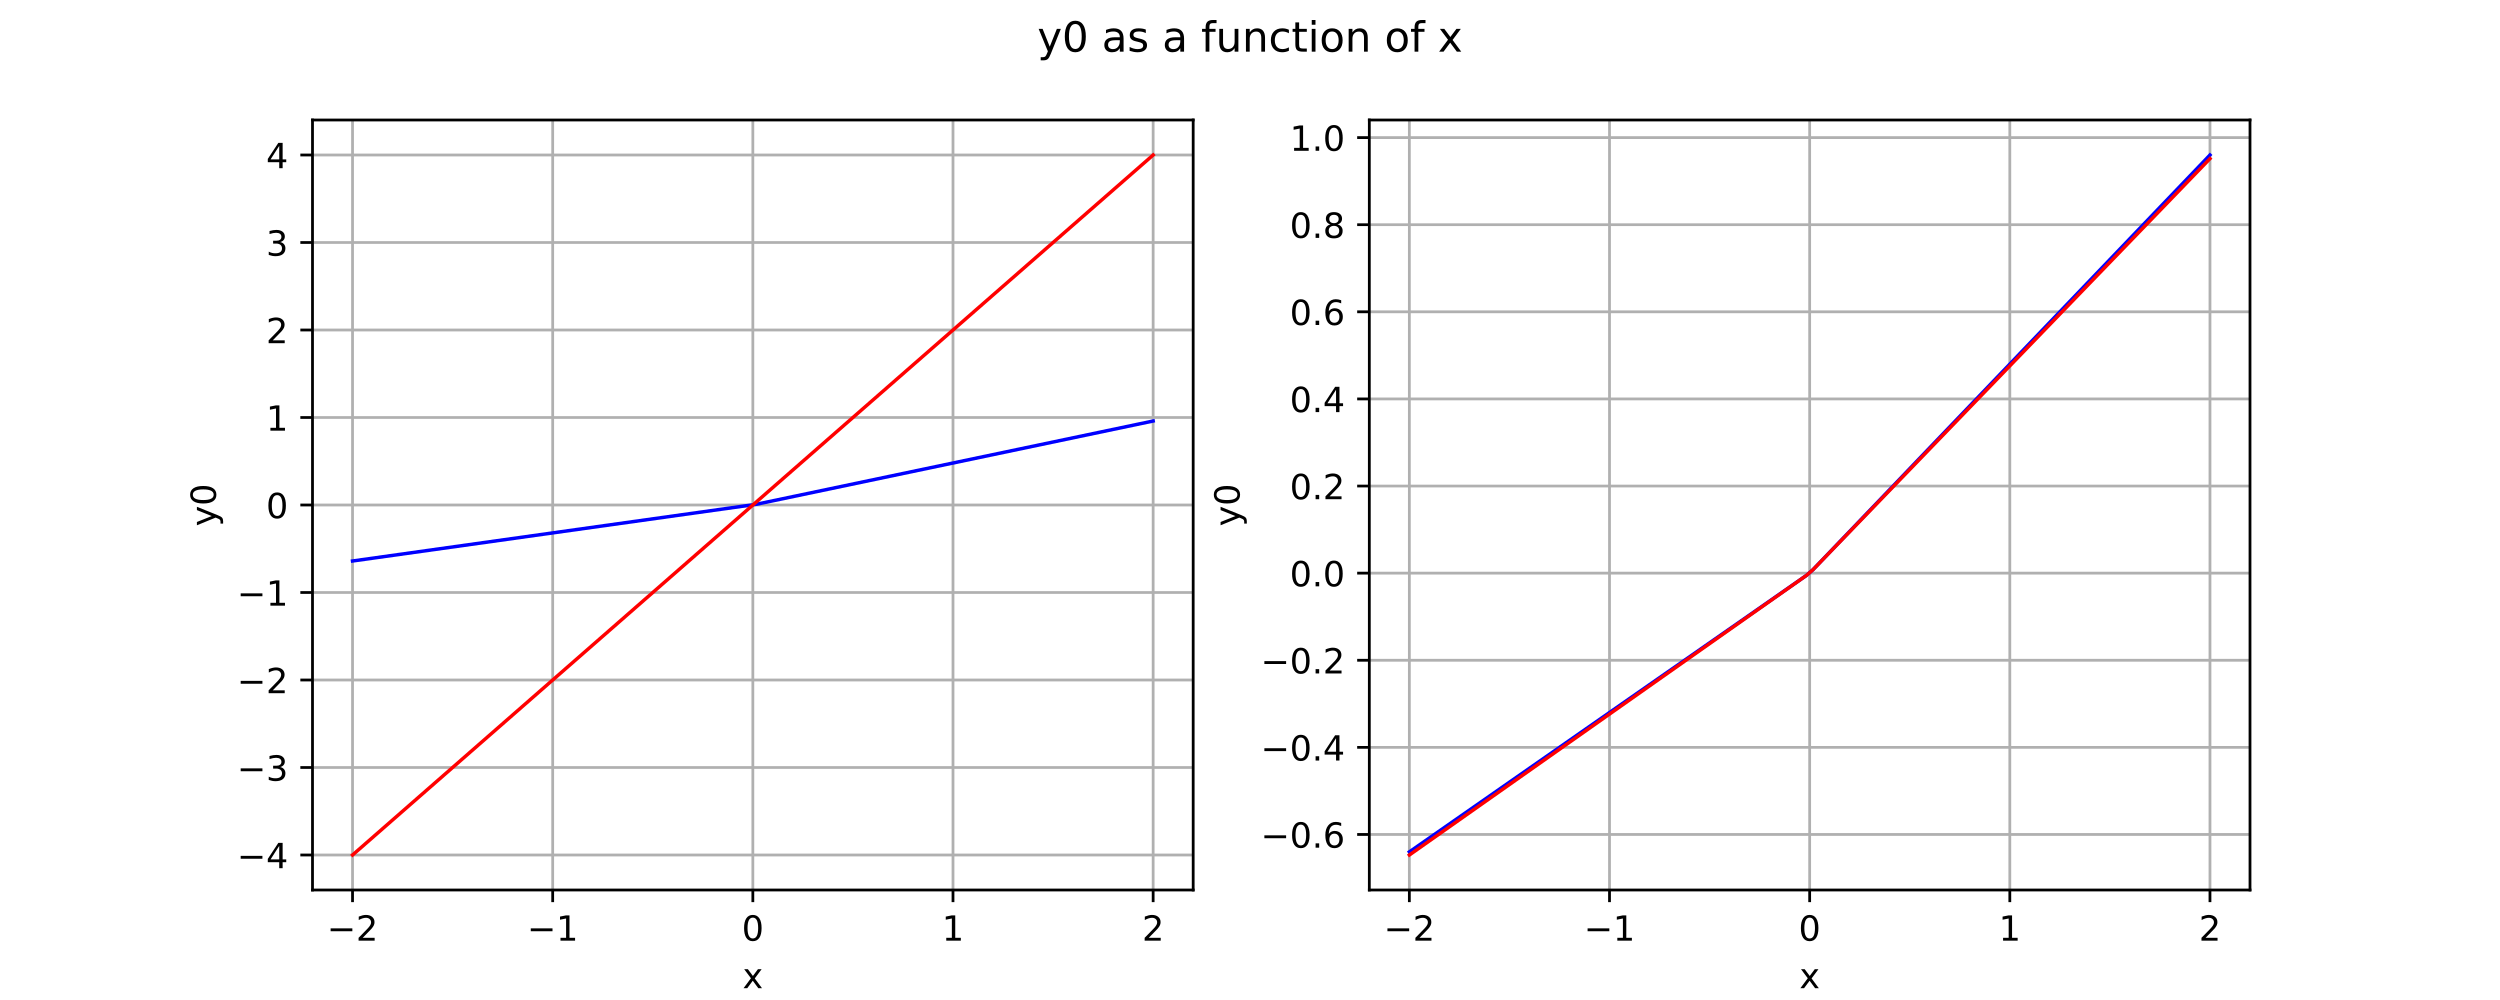
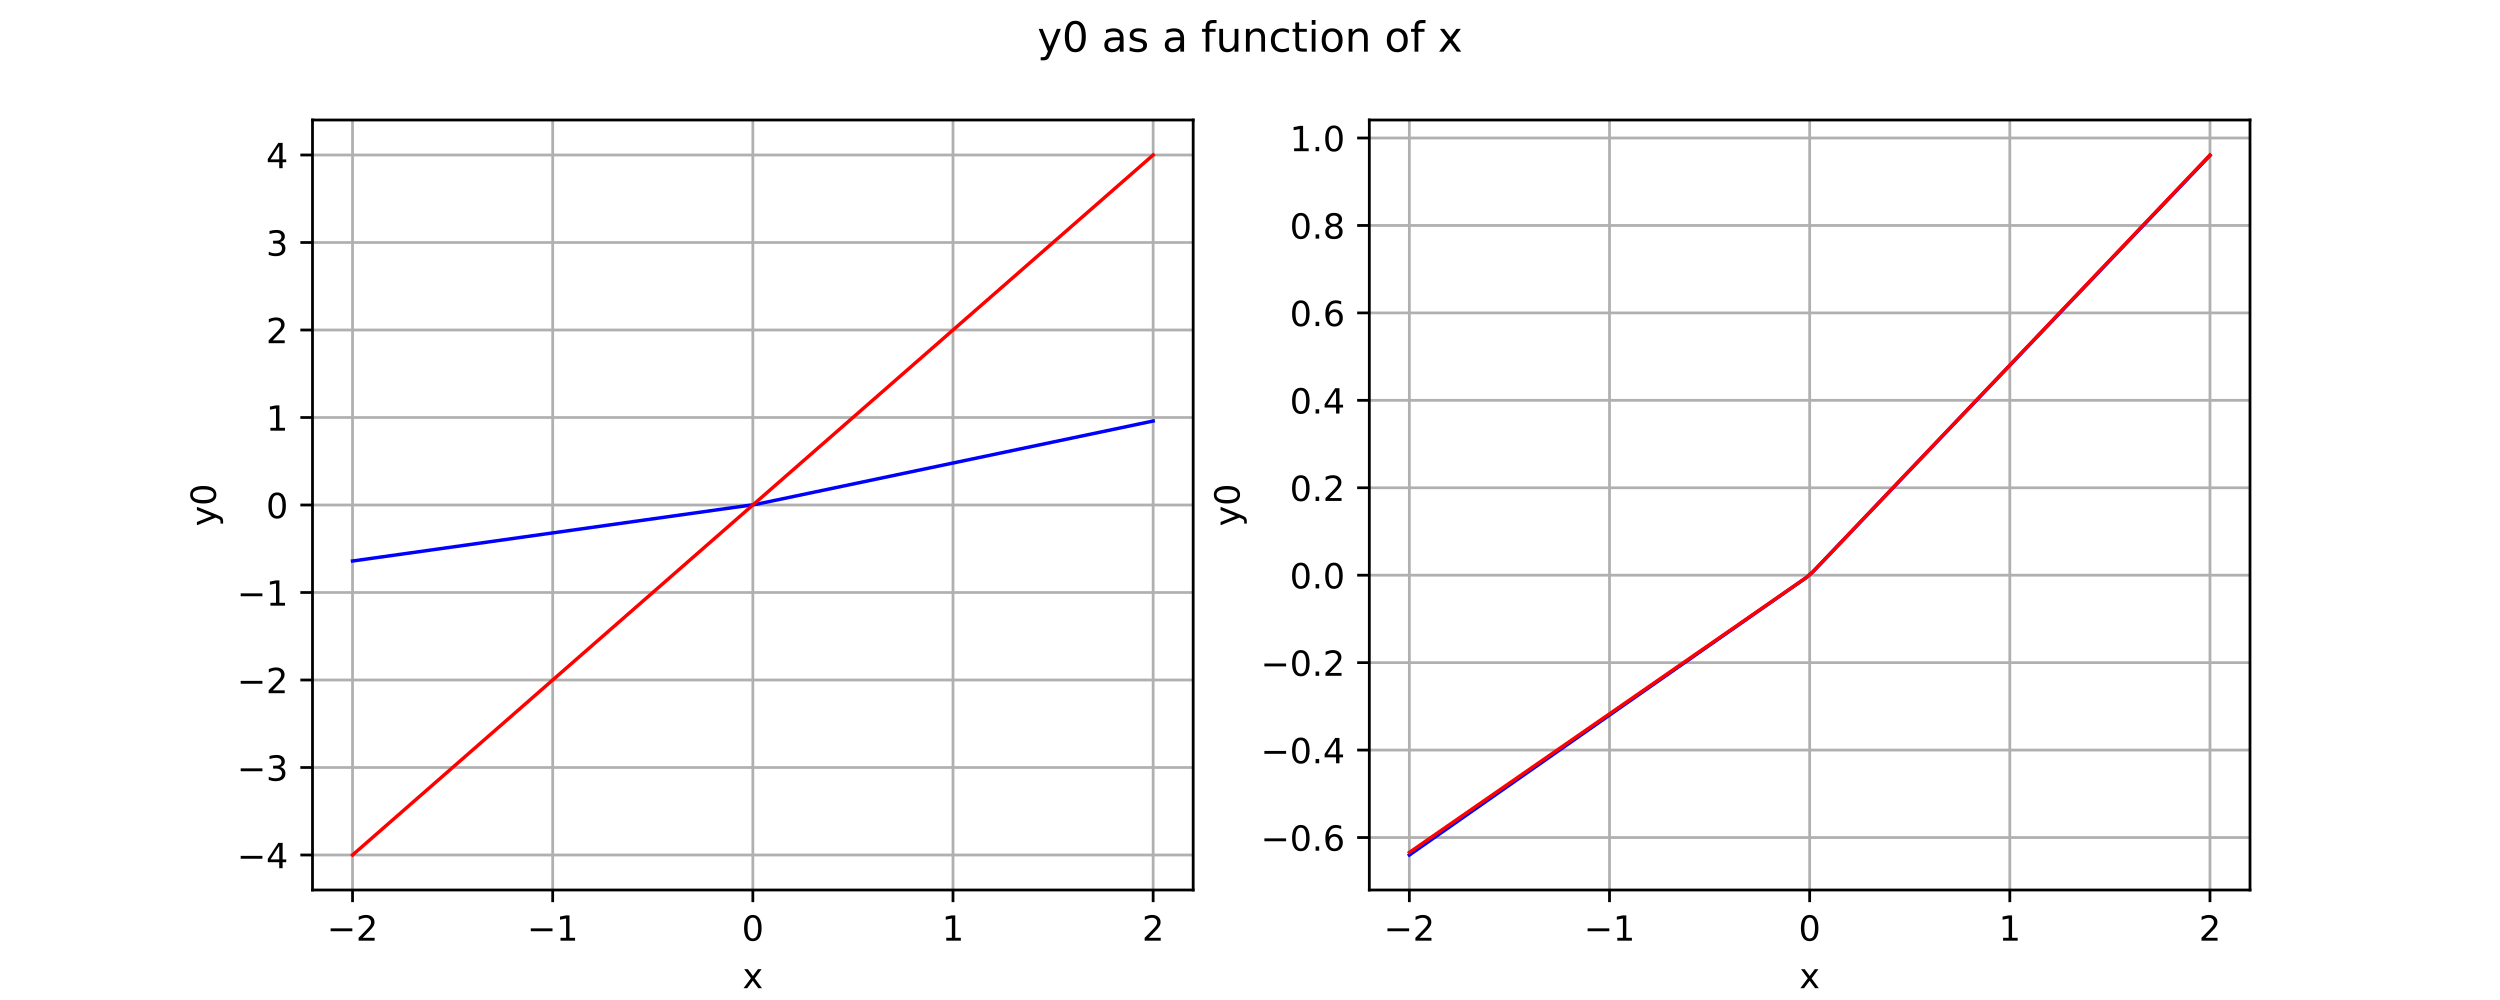
<svg xmlns="http://www.w3.org/2000/svg" xmlns:xlink="http://www.w3.org/1999/xlink" width="720pt" height="288pt" viewBox="0 0 720 288" version="1.1">
  <defs>
    <style type="text/css">*{stroke-linejoin: round; stroke-linecap: butt}</style>
  </defs>
  <g id="figure_1">
    <g id="patch_1">
      <path d="M 0 288  L 720 288  L 720 0  L 0 0  z " style="fill: #ffffff" />
    </g>
    <g id="axes_1">
      <g id="patch_2">
        <path d="M 90 256.32  L 343.636 256.32  L 343.636 34.56  L 90 34.56  z " style="fill: #ffffff" />
      </g>
      <g id="matplotlib.axis_1">
        <g id="xtick_1">
          <g id="line2d_1">
            <path d="M 101.529 256.32  L 101.529 34.56  " clip-path="url(#p474aecb3b6)" style="fill: none; stroke: #b0b0b0; stroke-width: 0.8; stroke-linecap: square" />
          </g>
          <g id="line2d_2">
            <defs>
              <path id="m4a92d99fee" d="M 0 0  L 0 3.5  " style="stroke: #000000; stroke-width: 0.8" />
            </defs>
            <g>
              <use xlink:href="#m4a92d99fee" x="101.529" y="256.32" style="stroke: #000000; stroke-width: 0.8" />
            </g>
          </g>
          <g id="text_1">
            <g transform="translate(94.15783 270.9184) scale(0.1 -0.1)">
              <defs>
                <path id="DejaVuSans-2212" d="M 678 2272  L 4684 2272  L 4684 1741  L 678 1741  L 678 2272  z " transform="scale(0.015625)" />
                <path id="DejaVuSans-32" d="M 1228 531  L 3431 531  L 3431 0  L 469 0  L 469 531  Q 828 903 1448 1529  Q 2069 2156 2228 2338  Q 2531 2678 2651 2914  Q 2772 3150 2772 3378  Q 2772 3750 2511 3984  Q 2250 4219 1831 4219  Q 1534 4219 1204 4116  Q 875 4013 500 3803  L 500 4441  Q 881 4594 1212 4672  Q 1544 4750 1819 4750  Q 2544 4750 2975 4387  Q 3406 4025 3406 3419  Q 3406 3131 3298 2873  Q 3191 2616 2906 2266  Q 2828 2175 2409 1742  Q 1991 1309 1228 531  z " transform="scale(0.015625)" />
              </defs>
              <use xlink:href="#DejaVuSans-2212" />
              <use xlink:href="#DejaVuSans-32" transform="translate(83.78906 0)" />
            </g>
          </g>
        </g>
        <g id="xtick_2">
          <g id="line2d_3">
            <path d="M 159.174 256.32  L 159.174 34.56  " clip-path="url(#p474aecb3b6)" style="fill: none; stroke: #b0b0b0; stroke-width: 0.8; stroke-linecap: square" />
          </g>
          <g id="line2d_4">
            <g>
              <use xlink:href="#m4a92d99fee" x="159.174" y="256.32" style="stroke: #000000; stroke-width: 0.8" />
            </g>
          </g>
          <g id="text_2">
            <g transform="translate(151.8025 270.9184) scale(0.1 -0.1)">
              <defs>
                <path id="DejaVuSans-31" d="M 794 531  L 1825 531  L 1825 4091  L 703 3866  L 703 4441  L 1819 4666  L 2450 4666  L 2450 531  L 3481 531  L 3481 0  L 794 0  L 794 531  z " transform="scale(0.015625)" />
              </defs>
              <use xlink:href="#DejaVuSans-2212" />
              <use xlink:href="#DejaVuSans-31" transform="translate(83.78906 0)" />
            </g>
          </g>
        </g>
        <g id="xtick_3">
          <g id="line2d_5">
            <path d="M 216.818 256.32  L 216.818 34.56  " clip-path="url(#p474aecb3b6)" style="fill: none; stroke: #b0b0b0; stroke-width: 0.8; stroke-linecap: square" />
          </g>
          <g id="line2d_6">
            <g>
              <use xlink:href="#m4a92d99fee" x="216.818" y="256.32" style="stroke: #000000; stroke-width: 0.8" />
            </g>
          </g>
          <g id="text_3">
            <g transform="translate(213.6369 270.9184) scale(0.1 -0.1)">
              <defs>
                <path id="DejaVuSans-30" d="M 2034 4250  Q 1547 4250 1301 3770  Q 1056 3291 1056 2328  Q 1056 1369 1301 889  Q 1547 409 2034 409  Q 2525 409 2770 889  Q 3016 1369 3016 2328  Q 3016 3291 2770 3770  Q 2525 4250 2034 4250  z M 2034 4750  Q 2819 4750 3233 4129  Q 3647 3509 3647 2328  Q 3647 1150 3233 529  Q 2819 -91 2034 -91  Q 1250 -91 836 529  Q 422 1150 422 2328  Q 422 3509 836 4129  Q 1250 4750 2034 4750  z " transform="scale(0.015625)" />
              </defs>
              <use xlink:href="#DejaVuSans-30" />
            </g>
          </g>
        </g>
        <g id="xtick_4">
          <g id="line2d_7">
            <path d="M 274.463 256.32  L 274.463 34.56  " clip-path="url(#p474aecb3b6)" style="fill: none; stroke: #b0b0b0; stroke-width: 0.8; stroke-linecap: square" />
          </g>
          <g id="line2d_8">
            <g>
              <use xlink:href="#m4a92d99fee" x="274.463" y="256.32" style="stroke: #000000; stroke-width: 0.8" />
            </g>
          </g>
          <g id="text_4">
            <g transform="translate(271.2816 270.9184) scale(0.1 -0.1)">
              <use xlink:href="#DejaVuSans-31" />
            </g>
          </g>
        </g>
        <g id="xtick_5">
          <g id="line2d_9">
            <path d="M 332.107 256.32  L 332.107 34.56  " clip-path="url(#p474aecb3b6)" style="fill: none; stroke: #b0b0b0; stroke-width: 0.8; stroke-linecap: square" />
          </g>
          <g id="line2d_10">
            <g>
              <use xlink:href="#m4a92d99fee" x="332.107" y="256.32" style="stroke: #000000; stroke-width: 0.8" />
            </g>
          </g>
          <g id="text_5">
            <g transform="translate(328.9262 270.9184) scale(0.1 -0.1)">
              <use xlink:href="#DejaVuSans-32" />
            </g>
          </g>
        </g>
        <g id="text_6">
          <g transform="translate(213.8588 284.5966) scale(0.1 -0.1)">
            <defs>
              <path id="DejaVuSans-78" d="M 3513 3500  L 2247 1797  L 3578 0  L 2900 0  L 1881 1375  L 863 0  L 184 0  L 1544 1831  L 300 3500  L 978 3500  L 1906 2253  L 2834 3500  L 3513 3500  z " transform="scale(0.015625)" />
            </defs>
            <use xlink:href="#DejaVuSans-78" />
          </g>
        </g>
      </g>
      <g id="matplotlib.axis_2">
        <g id="ytick_1">
          <g id="line2d_11">
            <path d="M 90 246.24  L 343.636 246.24  " clip-path="url(#p474aecb3b6)" style="fill: none; stroke: #b0b0b0; stroke-width: 0.8; stroke-linecap: square" />
          </g>
          <g id="line2d_12">
            <defs>
              <path id="mb3cb5c074b" d="M 0 0  L -3.5 0  " style="stroke: #000000; stroke-width: 0.8" />
            </defs>
            <g>
              <use xlink:href="#mb3cb5c074b" x="90" y="246.24" style="stroke: #000000; stroke-width: 0.8" />
            </g>
          </g>
          <g id="text_7">
            <g transform="translate(68.25781 250.0392) scale(0.1 -0.1)">
              <defs>
                <path id="DejaVuSans-34" d="M 2419 4116  L 825 1625  L 2419 1625  L 2419 4116  z M 2253 4666  L 3047 4666  L 3047 1625  L 3713 1625  L 3713 1100  L 3047 1100  L 3047 0  L 2419 0  L 2419 1100  L 313 1100  L 313 1709  L 2253 4666  z " transform="scale(0.015625)" />
              </defs>
              <use xlink:href="#DejaVuSans-2212" />
              <use xlink:href="#DejaVuSans-34" transform="translate(83.78906 0)" />
            </g>
          </g>
        </g>
        <g id="ytick_2">
          <g id="line2d_13">
            <path d="M 90 221.04  L 343.636 221.04  " clip-path="url(#p474aecb3b6)" style="fill: none; stroke: #b0b0b0; stroke-width: 0.8; stroke-linecap: square" />
          </g>
          <g id="line2d_14">
            <g>
              <use xlink:href="#mb3cb5c074b" x="90" y="221.04" style="stroke: #000000; stroke-width: 0.8" />
            </g>
          </g>
          <g id="text_8">
            <g transform="translate(68.25781 224.8392) scale(0.1 -0.1)">
              <defs>
                <path id="DejaVuSans-33" d="M 2597 2516  Q 3050 2419 3304 2112  Q 3559 1806 3559 1356  Q 3559 666 3084 287  Q 2609 -91 1734 -91  Q 1441 -91 1130 -33  Q 819 25 488 141  L 488 750  Q 750 597 1062 519  Q 1375 441 1716 441  Q 2309 441 2620 675  Q 2931 909 2931 1356  Q 2931 1769 2642 2001  Q 2353 2234 1838 2234  L 1294 2234  L 1294 2753  L 1863 2753  Q 2328 2753 2575 2939  Q 2822 3125 2822 3475  Q 2822 3834 2567 4026  Q 2313 4219 1838 4219  Q 1578 4219 1281 4162  Q 984 4106 628 3988  L 628 4550  Q 988 4650 1302 4700  Q 1616 4750 1894 4750  Q 2613 4750 3031 4423  Q 3450 4097 3450 3541  Q 3450 3153 3228 2886  Q 3006 2619 2597 2516  z " transform="scale(0.015625)" />
              </defs>
              <use xlink:href="#DejaVuSans-2212" />
              <use xlink:href="#DejaVuSans-33" transform="translate(83.78906 0)" />
            </g>
          </g>
        </g>
        <g id="ytick_3">
          <g id="line2d_15">
            <path d="M 90 195.84  L 343.636 195.84  " clip-path="url(#p474aecb3b6)" style="fill: none; stroke: #b0b0b0; stroke-width: 0.8; stroke-linecap: square" />
          </g>
          <g id="line2d_16">
            <g>
              <use xlink:href="#mb3cb5c074b" x="90" y="195.84" style="stroke: #000000; stroke-width: 0.8" />
            </g>
          </g>
          <g id="text_9">
            <g transform="translate(68.25781 199.6392) scale(0.1 -0.1)">
              <use xlink:href="#DejaVuSans-2212" />
              <use xlink:href="#DejaVuSans-32" transform="translate(83.78906 0)" />
            </g>
          </g>
        </g>
        <g id="ytick_4">
          <g id="line2d_17">
            <path d="M 90 170.64  L 343.636 170.64  " clip-path="url(#p474aecb3b6)" style="fill: none; stroke: #b0b0b0; stroke-width: 0.8; stroke-linecap: square" />
          </g>
          <g id="line2d_18">
            <g>
              <use xlink:href="#mb3cb5c074b" x="90" y="170.64" style="stroke: #000000; stroke-width: 0.8" />
            </g>
          </g>
          <g id="text_10">
            <g transform="translate(68.25781 174.4392) scale(0.1 -0.1)">
              <use xlink:href="#DejaVuSans-2212" />
              <use xlink:href="#DejaVuSans-31" transform="translate(83.78906 0)" />
            </g>
          </g>
        </g>
        <g id="ytick_5">
          <g id="line2d_19">
            <path d="M 90 145.44  L 343.636 145.44  " clip-path="url(#p474aecb3b6)" style="fill: none; stroke: #b0b0b0; stroke-width: 0.8; stroke-linecap: square" />
          </g>
          <g id="line2d_20">
            <g>
              <use xlink:href="#mb3cb5c074b" x="90" y="145.44" style="stroke: #000000; stroke-width: 0.8" />
            </g>
          </g>
          <g id="text_11">
            <g transform="translate(76.6375 149.2392) scale(0.1 -0.1)">
              <use xlink:href="#DejaVuSans-30" />
            </g>
          </g>
        </g>
        <g id="ytick_6">
          <g id="line2d_21">
            <path d="M 90 120.24  L 343.636 120.24  " clip-path="url(#p474aecb3b6)" style="fill: none; stroke: #b0b0b0; stroke-width: 0.8; stroke-linecap: square" />
          </g>
          <g id="line2d_22">
            <g>
              <use xlink:href="#mb3cb5c074b" x="90" y="120.24" style="stroke: #000000; stroke-width: 0.8" />
            </g>
          </g>
          <g id="text_12">
            <g transform="translate(76.6375 124.0392) scale(0.1 -0.1)">
              <use xlink:href="#DejaVuSans-31" />
            </g>
          </g>
        </g>
        <g id="ytick_7">
          <g id="line2d_23">
            <path d="M 90 95.04  L 343.636 95.04  " clip-path="url(#p474aecb3b6)" style="fill: none; stroke: #b0b0b0; stroke-width: 0.8; stroke-linecap: square" />
          </g>
          <g id="line2d_24">
            <g>
              <use xlink:href="#mb3cb5c074b" x="90" y="95.04" style="stroke: #000000; stroke-width: 0.8" />
            </g>
          </g>
          <g id="text_13">
            <g transform="translate(76.6375 98.83922) scale(0.1 -0.1)">
              <use xlink:href="#DejaVuSans-32" />
            </g>
          </g>
        </g>
        <g id="ytick_8">
          <g id="line2d_25">
            <path d="M 90 69.84  L 343.636 69.84  " clip-path="url(#p474aecb3b6)" style="fill: none; stroke: #b0b0b0; stroke-width: 0.8; stroke-linecap: square" />
          </g>
          <g id="line2d_26">
            <g>
              <use xlink:href="#mb3cb5c074b" x="90" y="69.84" style="stroke: #000000; stroke-width: 0.8" />
            </g>
          </g>
          <g id="text_14">
            <g transform="translate(76.6375 73.63922) scale(0.1 -0.1)">
              <use xlink:href="#DejaVuSans-33" />
            </g>
          </g>
        </g>
        <g id="ytick_9">
          <g id="line2d_27">
            <path d="M 90 44.64  L 343.636 44.64  " clip-path="url(#p474aecb3b6)" style="fill: none; stroke: #b0b0b0; stroke-width: 0.8; stroke-linecap: square" />
          </g>
          <g id="line2d_28">
            <g>
              <use xlink:href="#mb3cb5c074b" x="90" y="44.64" style="stroke: #000000; stroke-width: 0.8" />
            </g>
          </g>
          <g id="text_15">
            <g transform="translate(76.6375 48.43922) scale(0.1 -0.1)">
              <use xlink:href="#DejaVuSans-34" />
            </g>
          </g>
        </g>
        <g id="text_16">
          <g transform="translate(62.17813 151.5806) rotate(-90) scale(0.1 -0.1)">
            <defs>
              <path id="DejaVuSans-79" d="M 2059 -325  Q 1816 -950 1584 -1140  Q 1353 -1331 966 -1331  L 506 -1331  L 506 -850  L 844 -850  Q 1081 -850 1212 -737  Q 1344 -625 1503 -206  L 1606 56  L 191 3500  L 800 3500  L 1894 763  L 2988 3500  L 3597 3500  L 2059 -325  z " transform="scale(0.015625)" />
            </defs>
            <use xlink:href="#DejaVuSans-79" />
            <use xlink:href="#DejaVuSans-30" transform="translate(59.17969 0)" />
          </g>
        </g>
      </g>
      <g id="line2d_29">
        <path d="M 101.529 161.568  L 217.726 145.25  L 332.107 121.248  L 332.107 121.248  " clip-path="url(#p474aecb3b6)" style="fill: none; stroke: #0000ff; stroke-linecap: square" />
      </g>
      <g id="line2d_30">
        <path d="M 101.529 246.24  L 332.107 44.64  L 332.107 44.64  " clip-path="url(#p474aecb3b6)" style="fill: none; stroke: #ff0000; stroke-linecap: square" />
      </g>
      <g id="patch_3">
        <path d="M 90 256.32  L 90 34.56  " style="fill: none; stroke: #000000; stroke-width: 0.8; stroke-linejoin: miter; stroke-linecap: square" />
      </g>
      <g id="patch_4">
        <path d="M 343.636 256.32  L 343.636 34.56  " style="fill: none; stroke: #000000; stroke-width: 0.8; stroke-linejoin: miter; stroke-linecap: square" />
      </g>
      <g id="patch_5">
        <path d="M 90 256.32  L 343.636 256.32  " style="fill: none; stroke: #000000; stroke-width: 0.8; stroke-linejoin: miter; stroke-linecap: square" />
      </g>
      <g id="patch_6">
        <path d="M 90 34.56  L 343.636 34.56  " style="fill: none; stroke: #000000; stroke-width: 0.8; stroke-linejoin: miter; stroke-linecap: square" />
      </g>
    </g>
    <g id="axes_2">
      <g id="patch_7">
        <path d="M 394.364 256.32  L 648 256.32  L 648 34.56  L 394.364 34.56  z " style="fill: #ffffff" />
      </g>
      <g id="matplotlib.axis_3">
        <g id="xtick_6">
          <g id="line2d_31">
            <path d="M 405.893 256.32  L 405.893 34.56  " clip-path="url(#pf6bc59751c)" style="fill: none; stroke: #b0b0b0; stroke-width: 0.8; stroke-linecap: square" />
          </g>
          <g id="line2d_32">
            <g>
              <use xlink:href="#m4a92d99fee" x="405.893" y="256.32" style="stroke: #000000; stroke-width: 0.8" />
            </g>
          </g>
          <g id="text_17">
            <g transform="translate(398.5215 270.9184) scale(0.1 -0.1)">
              <use xlink:href="#DejaVuSans-2212" />
              <use xlink:href="#DejaVuSans-32" transform="translate(83.78906 0)" />
            </g>
          </g>
        </g>
        <g id="xtick_7">
          <g id="line2d_33">
            <path d="M 463.537 256.32  L 463.537 34.56  " clip-path="url(#pf6bc59751c)" style="fill: none; stroke: #b0b0b0; stroke-width: 0.8; stroke-linecap: square" />
          </g>
          <g id="line2d_34">
            <g>
              <use xlink:href="#m4a92d99fee" x="463.537" y="256.32" style="stroke: #000000; stroke-width: 0.8" />
            </g>
          </g>
          <g id="text_18">
            <g transform="translate(456.1661 270.9184) scale(0.1 -0.1)">
              <use xlink:href="#DejaVuSans-2212" />
              <use xlink:href="#DejaVuSans-31" transform="translate(83.78906 0)" />
            </g>
          </g>
        </g>
        <g id="xtick_8">
          <g id="line2d_35">
            <path d="M 521.182 256.32  L 521.182 34.56  " clip-path="url(#pf6bc59751c)" style="fill: none; stroke: #b0b0b0; stroke-width: 0.8; stroke-linecap: square" />
          </g>
          <g id="line2d_36">
            <g>
              <use xlink:href="#m4a92d99fee" x="521.182" y="256.32" style="stroke: #000000; stroke-width: 0.8" />
            </g>
          </g>
          <g id="text_19">
            <g transform="translate(518.0006 270.9184) scale(0.1 -0.1)">
              <use xlink:href="#DejaVuSans-30" />
            </g>
          </g>
        </g>
        <g id="xtick_9">
          <g id="line2d_37">
            <path d="M 578.826 256.32  L 578.826 34.56  " clip-path="url(#pf6bc59751c)" style="fill: none; stroke: #b0b0b0; stroke-width: 0.8; stroke-linecap: square" />
          </g>
          <g id="line2d_38">
            <g>
              <use xlink:href="#m4a92d99fee" x="578.826" y="256.32" style="stroke: #000000; stroke-width: 0.8" />
            </g>
          </g>
          <g id="text_20">
            <g transform="translate(575.6452 270.9184) scale(0.1 -0.1)">
              <use xlink:href="#DejaVuSans-31" />
            </g>
          </g>
        </g>
        <g id="xtick_10">
          <g id="line2d_39">
            <path d="M 636.471 256.32  L 636.471 34.56  " clip-path="url(#pf6bc59751c)" style="fill: none; stroke: #b0b0b0; stroke-width: 0.8; stroke-linecap: square" />
          </g>
          <g id="line2d_40">
            <g>
              <use xlink:href="#m4a92d99fee" x="636.471" y="256.32" style="stroke: #000000; stroke-width: 0.8" />
            </g>
          </g>
          <g id="text_21">
            <g transform="translate(633.2898 270.9184) scale(0.1 -0.1)">
              <use xlink:href="#DejaVuSans-32" />
            </g>
          </g>
        </g>
        <g id="text_22">
          <g transform="translate(518.2224 284.5966) scale(0.1 -0.1)">
            <use xlink:href="#DejaVuSans-78" />
          </g>
        </g>
      </g>
      <g id="matplotlib.axis_4">
        <g id="ytick_10">
          <g id="line2d_41">
-             <path d="M 394.364 240.329  L 648 240.329  " clip-path="url(#pf6bc59751c)" style="fill: none; stroke: #b0b0b0; stroke-width: 0.8; stroke-linecap: square" />
+             <path d="M 394.364 241.204  L 648 241.204  " clip-path="url(#pf6bc59751c)" style="fill: none; stroke: #b0b0b0; stroke-width: 0.8; stroke-linecap: square" />
          </g>
          <g id="line2d_42">
            <g>
-               <use xlink:href="#mb3cb5c074b" x="394.364" y="240.329" style="stroke: #000000; stroke-width: 0.8" />
+               <use xlink:href="#mb3cb5c074b" x="394.364" y="241.204" style="stroke: #000000; stroke-width: 0.8" />
            </g>
          </g>
          <g id="text_23">
-             <g transform="translate(363.0808 244.1285) scale(0.1 -0.1)">
+             <g transform="translate(363.0808 245.0029) scale(0.1 -0.1)">
              <defs>
                <path id="DejaVuSans-2e" d="M 684 794  L 1344 794  L 1344 0  L 684 0  L 684 794  z " transform="scale(0.015625)" />
                <path id="DejaVuSans-36" d="M 2113 2584  Q 1688 2584 1439 2293  Q 1191 2003 1191 1497  Q 1191 994 1439 701  Q 1688 409 2113 409  Q 2538 409 2786 701  Q 3034 994 3034 1497  Q 3034 2003 2786 2293  Q 2538 2584 2113 2584  z M 3366 4563  L 3366 3988  Q 3128 4100 2886 4159  Q 2644 4219 2406 4219  Q 1781 4219 1451 3797  Q 1122 3375 1075 2522  Q 1259 2794 1537 2939  Q 1816 3084 2150 3084  Q 2853 3084 3261 2657  Q 3669 2231 3669 1497  Q 3669 778 3244 343  Q 2819 -91 2113 -91  Q 1303 -91 875 529  Q 447 1150 447 2328  Q 447 3434 972 4092  Q 1497 4750 2381 4750  Q 2619 4750 2861 4703  Q 3103 4656 3366 4563  z " transform="scale(0.015625)" />
              </defs>
              <use xlink:href="#DejaVuSans-2212" />
              <use xlink:href="#DejaVuSans-30" transform="translate(83.78906 0)" />
              <use xlink:href="#DejaVuSans-2e" transform="translate(147.4121 0)" />
              <use xlink:href="#DejaVuSans-36" transform="translate(179.1992 0)" />
            </g>
          </g>
        </g>
        <g id="ytick_11">
          <g id="line2d_43">
-             <path d="M 394.364 215.241  L 648 215.241  " clip-path="url(#pf6bc59751c)" style="fill: none; stroke: #b0b0b0; stroke-width: 0.8; stroke-linecap: square" />
+             <path d="M 394.364 216.022  L 648 216.022  " clip-path="url(#pf6bc59751c)" style="fill: none; stroke: #b0b0b0; stroke-width: 0.8; stroke-linecap: square" />
          </g>
          <g id="line2d_44">
            <g>
-               <use xlink:href="#mb3cb5c074b" x="394.364" y="215.241" style="stroke: #000000; stroke-width: 0.8" />
+               <use xlink:href="#mb3cb5c074b" x="394.364" y="216.022" style="stroke: #000000; stroke-width: 0.8" />
            </g>
          </g>
          <g id="text_24">
-             <g transform="translate(363.0808 219.0401) scale(0.1 -0.1)">
+             <g transform="translate(363.0808 219.821) scale(0.1 -0.1)">
              <use xlink:href="#DejaVuSans-2212" />
              <use xlink:href="#DejaVuSans-30" transform="translate(83.78906 0)" />
              <use xlink:href="#DejaVuSans-2e" transform="translate(147.4121 0)" />
              <use xlink:href="#DejaVuSans-34" transform="translate(179.1992 0)" />
            </g>
          </g>
        </g>
        <g id="ytick_12">
          <g id="line2d_45">
-             <path d="M 394.364 190.153  L 648 190.153  " clip-path="url(#pf6bc59751c)" style="fill: none; stroke: #b0b0b0; stroke-width: 0.8; stroke-linecap: square" />
+             <path d="M 394.364 190.84  L 648 190.84  " clip-path="url(#pf6bc59751c)" style="fill: none; stroke: #b0b0b0; stroke-width: 0.8; stroke-linecap: square" />
          </g>
          <g id="line2d_46">
            <g>
-               <use xlink:href="#mb3cb5c074b" x="394.364" y="190.153" style="stroke: #000000; stroke-width: 0.8" />
+               <use xlink:href="#mb3cb5c074b" x="394.364" y="190.84" style="stroke: #000000; stroke-width: 0.8" />
            </g>
          </g>
          <g id="text_25">
-             <g transform="translate(363.0808 193.9518) scale(0.1 -0.1)">
+             <g transform="translate(363.0808 194.6392) scale(0.1 -0.1)">
              <use xlink:href="#DejaVuSans-2212" />
              <use xlink:href="#DejaVuSans-30" transform="translate(83.78906 0)" />
              <use xlink:href="#DejaVuSans-2e" transform="translate(147.4121 0)" />
              <use xlink:href="#DejaVuSans-32" transform="translate(179.1992 0)" />
            </g>
          </g>
        </g>
        <g id="ytick_13">
          <g id="line2d_47">
-             <path d="M 394.364 165.064  L 648 165.064  " clip-path="url(#pf6bc59751c)" style="fill: none; stroke: #b0b0b0; stroke-width: 0.8; stroke-linecap: square" />
+             <path d="M 394.364 165.658  L 648 165.658  " clip-path="url(#pf6bc59751c)" style="fill: none; stroke: #b0b0b0; stroke-width: 0.8; stroke-linecap: square" />
          </g>
          <g id="line2d_48">
            <g>
-               <use xlink:href="#mb3cb5c074b" x="394.364" y="165.064" style="stroke: #000000; stroke-width: 0.8" />
+               <use xlink:href="#mb3cb5c074b" x="394.364" y="165.658" style="stroke: #000000; stroke-width: 0.8" />
            </g>
          </g>
          <g id="text_26">
-             <g transform="translate(371.4605 168.8634) scale(0.1 -0.1)">
+             <g transform="translate(371.4605 169.4574) scale(0.1 -0.1)">
              <use xlink:href="#DejaVuSans-30" />
              <use xlink:href="#DejaVuSans-2e" transform="translate(63.62305 0)" />
              <use xlink:href="#DejaVuSans-30" transform="translate(95.41016 0)" />
            </g>
          </g>
        </g>
        <g id="ytick_14">
          <g id="line2d_49">
-             <path d="M 394.364 139.976  L 648 139.976  " clip-path="url(#pf6bc59751c)" style="fill: none; stroke: #b0b0b0; stroke-width: 0.8; stroke-linecap: square" />
+             <path d="M 394.364 140.476  L 648 140.476  " clip-path="url(#pf6bc59751c)" style="fill: none; stroke: #b0b0b0; stroke-width: 0.8; stroke-linecap: square" />
          </g>
          <g id="line2d_50">
            <g>
-               <use xlink:href="#mb3cb5c074b" x="394.364" y="139.976" style="stroke: #000000; stroke-width: 0.8" />
+               <use xlink:href="#mb3cb5c074b" x="394.364" y="140.476" style="stroke: #000000; stroke-width: 0.8" />
            </g>
          </g>
          <g id="text_27">
-             <g transform="translate(371.4605 143.775) scale(0.1 -0.1)">
+             <g transform="translate(371.4605 144.2755) scale(0.1 -0.1)">
              <use xlink:href="#DejaVuSans-30" />
              <use xlink:href="#DejaVuSans-2e" transform="translate(63.62305 0)" />
              <use xlink:href="#DejaVuSans-32" transform="translate(95.41016 0)" />
            </g>
          </g>
        </g>
        <g id="ytick_15">
          <g id="line2d_51">
-             <path d="M 394.364 114.887  L 648 114.887  " clip-path="url(#pf6bc59751c)" style="fill: none; stroke: #b0b0b0; stroke-width: 0.8; stroke-linecap: square" />
+             <path d="M 394.364 115.294  L 648 115.294  " clip-path="url(#pf6bc59751c)" style="fill: none; stroke: #b0b0b0; stroke-width: 0.8; stroke-linecap: square" />
          </g>
          <g id="line2d_52">
            <g>
-               <use xlink:href="#mb3cb5c074b" x="394.364" y="114.887" style="stroke: #000000; stroke-width: 0.8" />
+               <use xlink:href="#mb3cb5c074b" x="394.364" y="115.294" style="stroke: #000000; stroke-width: 0.8" />
            </g>
          </g>
          <g id="text_28">
-             <g transform="translate(371.4605 118.6867) scale(0.1 -0.1)">
+             <g transform="translate(371.4605 119.0937) scale(0.1 -0.1)">
              <use xlink:href="#DejaVuSans-30" />
              <use xlink:href="#DejaVuSans-2e" transform="translate(63.62305 0)" />
              <use xlink:href="#DejaVuSans-34" transform="translate(95.41016 0)" />
            </g>
          </g>
        </g>
        <g id="ytick_16">
          <g id="line2d_53">
-             <path d="M 394.364 89.799  L 648 89.799  " clip-path="url(#pf6bc59751c)" style="fill: none; stroke: #b0b0b0; stroke-width: 0.8; stroke-linecap: square" />
+             <path d="M 394.364 90.113  L 648 90.113  " clip-path="url(#pf6bc59751c)" style="fill: none; stroke: #b0b0b0; stroke-width: 0.8; stroke-linecap: square" />
          </g>
          <g id="line2d_54">
            <g>
-               <use xlink:href="#mb3cb5c074b" x="394.364" y="89.799" style="stroke: #000000; stroke-width: 0.8" />
+               <use xlink:href="#mb3cb5c074b" x="394.364" y="90.113" style="stroke: #000000; stroke-width: 0.8" />
            </g>
          </g>
          <g id="text_29">
-             <g transform="translate(371.4605 93.59828) scale(0.1 -0.1)">
+             <g transform="translate(371.4605 93.91189) scale(0.1 -0.1)">
              <use xlink:href="#DejaVuSans-30" />
              <use xlink:href="#DejaVuSans-2e" transform="translate(63.62305 0)" />
              <use xlink:href="#DejaVuSans-36" transform="translate(95.41016 0)" />
            </g>
          </g>
        </g>
        <g id="ytick_17">
          <g id="line2d_55">
-             <path d="M 394.364 64.711  L 648 64.711  " clip-path="url(#pf6bc59751c)" style="fill: none; stroke: #b0b0b0; stroke-width: 0.8; stroke-linecap: square" />
+             <path d="M 394.364 64.931  L 648 64.931  " clip-path="url(#pf6bc59751c)" style="fill: none; stroke: #b0b0b0; stroke-width: 0.8; stroke-linecap: square" />
          </g>
          <g id="line2d_56">
            <g>
-               <use xlink:href="#mb3cb5c074b" x="394.364" y="64.711" style="stroke: #000000; stroke-width: 0.8" />
+               <use xlink:href="#mb3cb5c074b" x="394.364" y="64.931" style="stroke: #000000; stroke-width: 0.8" />
            </g>
          </g>
          <g id="text_30">
-             <g transform="translate(371.4605 68.50992) scale(0.1 -0.1)">
+             <g transform="translate(371.4605 68.73006) scale(0.1 -0.1)">
              <defs>
                <path id="DejaVuSans-38" d="M 2034 2216  Q 1584 2216 1326 1975  Q 1069 1734 1069 1313  Q 1069 891 1326 650  Q 1584 409 2034 409  Q 2484 409 2743 651  Q 3003 894 3003 1313  Q 3003 1734 2745 1975  Q 2488 2216 2034 2216  z M 1403 2484  Q 997 2584 770 2862  Q 544 3141 544 3541  Q 544 4100 942 4425  Q 1341 4750 2034 4750  Q 2731 4750 3128 4425  Q 3525 4100 3525 3541  Q 3525 3141 3298 2862  Q 3072 2584 2669 2484  Q 3125 2378 3379 2068  Q 3634 1759 3634 1313  Q 3634 634 3220 271  Q 2806 -91 2034 -91  Q 1263 -91 848 271  Q 434 634 434 1313  Q 434 1759 690 2068  Q 947 2378 1403 2484  z M 1172 3481  Q 1172 3119 1398 2916  Q 1625 2713 2034 2713  Q 2441 2713 2670 2916  Q 2900 3119 2900 3481  Q 2900 3844 2670 4047  Q 2441 4250 2034 4250  Q 1625 4250 1398 4047  Q 1172 3844 1172 3481  z " transform="scale(0.015625)" />
              </defs>
              <use xlink:href="#DejaVuSans-30" />
              <use xlink:href="#DejaVuSans-2e" transform="translate(63.62305 0)" />
              <use xlink:href="#DejaVuSans-38" transform="translate(95.41016 0)" />
            </g>
          </g>
        </g>
        <g id="ytick_18">
          <g id="line2d_57">
-             <path d="M 394.364 39.622  L 648 39.622  " clip-path="url(#pf6bc59751c)" style="fill: none; stroke: #b0b0b0; stroke-width: 0.8; stroke-linecap: square" />
+             <path d="M 394.364 39.749  L 648 39.749  " clip-path="url(#pf6bc59751c)" style="fill: none; stroke: #b0b0b0; stroke-width: 0.8; stroke-linecap: square" />
          </g>
          <g id="line2d_58">
            <g>
-               <use xlink:href="#mb3cb5c074b" x="394.364" y="39.622" style="stroke: #000000; stroke-width: 0.8" />
+               <use xlink:href="#mb3cb5c074b" x="394.364" y="39.749" style="stroke: #000000; stroke-width: 0.8" />
            </g>
          </g>
          <g id="text_31">
-             <g transform="translate(371.4605 43.42155) scale(0.1 -0.1)">
+             <g transform="translate(371.4605 43.54823) scale(0.1 -0.1)">
              <use xlink:href="#DejaVuSans-31" />
              <use xlink:href="#DejaVuSans-2e" transform="translate(63.62305 0)" />
              <use xlink:href="#DejaVuSans-30" transform="translate(95.41016 0)" />
            </g>
          </g>
        </g>
        <g id="text_32">
          <g transform="translate(357.0011 151.5806) rotate(-90) scale(0.1 -0.1)">
            <use xlink:href="#DejaVuSans-79" />
            <use xlink:href="#DejaVuSans-30" transform="translate(59.17969 0)" />
          </g>
        </g>
      </g>
      <g id="line2d_59">
-         <path d="M 405.893 245.347  L 520.274 165.696  L 522.09 164.116  L 636.471 44.64  L 636.471 44.64  " clip-path="url(#pf6bc59751c)" style="fill: none; stroke: #0000ff; stroke-linecap: square" />
+         <path d="M 405.893 246.24  L 520.274 166.293  L 522.09 164.706  L 636.471 44.785  L 636.471 44.785  " clip-path="url(#pf6bc59751c)" style="fill: none; stroke: #0000ff; stroke-linecap: square" />
      </g>
      <g id="line2d_60">
-         <path d="M 405.893 246.24  L 520.274 165.703  L 522.09 164.124  L 636.471 45.691  L 636.471 45.691  " clip-path="url(#pf6bc59751c)" style="fill: none; stroke: #ff0000; stroke-linecap: square" />
+         <path d="M 405.893 245.505  L 520.274 166.287  L 522.09 164.705  L 636.471 44.64  L 636.471 44.64  " clip-path="url(#pf6bc59751c)" style="fill: none; stroke: #ff0000; stroke-linecap: square" />
      </g>
      <g id="patch_8">
        <path d="M 394.364 256.32  L 394.364 34.56  " style="fill: none; stroke: #000000; stroke-width: 0.8; stroke-linejoin: miter; stroke-linecap: square" />
      </g>
      <g id="patch_9">
        <path d="M 648 256.32  L 648 34.56  " style="fill: none; stroke: #000000; stroke-width: 0.8; stroke-linejoin: miter; stroke-linecap: square" />
      </g>
      <g id="patch_10">
        <path d="M 394.364 256.32  L 648 256.32  " style="fill: none; stroke: #000000; stroke-width: 0.8; stroke-linejoin: miter; stroke-linecap: square" />
      </g>
      <g id="patch_11">
        <path d="M 394.364 34.56  L 648 34.56  " style="fill: none; stroke: #000000; stroke-width: 0.8; stroke-linejoin: miter; stroke-linecap: square" />
      </g>
    </g>
    <g id="text_33">
      <g transform="translate(298.7738 14.87813) scale(0.12 -0.12)">
        <defs>
          <path id="DejaVuSans-20" transform="scale(0.015625)" />
          <path id="DejaVuSans-61" d="M 2194 1759  Q 1497 1759 1228 1600  Q 959 1441 959 1056  Q 959 750 1161 570  Q 1363 391 1709 391  Q 2188 391 2477 730  Q 2766 1069 2766 1631  L 2766 1759  L 2194 1759  z M 3341 1997  L 3341 0  L 2766 0  L 2766 531  Q 2569 213 2275 61  Q 1981 -91 1556 -91  Q 1019 -91 701 211  Q 384 513 384 1019  Q 384 1609 779 1909  Q 1175 2209 1959 2209  L 2766 2209  L 2766 2266  Q 2766 2663 2505 2880  Q 2244 3097 1772 3097  Q 1472 3097 1187 3025  Q 903 2953 641 2809  L 641 3341  Q 956 3463 1253 3523  Q 1550 3584 1831 3584  Q 2591 3584 2966 3190  Q 3341 2797 3341 1997  z " transform="scale(0.015625)" />
          <path id="DejaVuSans-73" d="M 2834 3397  L 2834 2853  Q 2591 2978 2328 3040  Q 2066 3103 1784 3103  Q 1356 3103 1142 2972  Q 928 2841 928 2578  Q 928 2378 1081 2264  Q 1234 2150 1697 2047  L 1894 2003  Q 2506 1872 2764 1633  Q 3022 1394 3022 966  Q 3022 478 2636 193  Q 2250 -91 1575 -91  Q 1294 -91 989 -36  Q 684 19 347 128  L 347 722  Q 666 556 975 473  Q 1284 391 1588 391  Q 1994 391 2212 530  Q 2431 669 2431 922  Q 2431 1156 2273 1281  Q 2116 1406 1581 1522  L 1381 1569  Q 847 1681 609 1914  Q 372 2147 372 2553  Q 372 3047 722 3315  Q 1072 3584 1716 3584  Q 2034 3584 2315 3537  Q 2597 3491 2834 3397  z " transform="scale(0.015625)" />
          <path id="DejaVuSans-66" d="M 2375 4863  L 2375 4384  L 1825 4384  Q 1516 4384 1395 4259  Q 1275 4134 1275 3809  L 1275 3500  L 2222 3500  L 2222 3053  L 1275 3053  L 1275 0  L 697 0  L 697 3053  L 147 3053  L 147 3500  L 697 3500  L 697 3744  Q 697 4328 969 4595  Q 1241 4863 1831 4863  L 2375 4863  z " transform="scale(0.015625)" />
          <path id="DejaVuSans-75" d="M 544 1381  L 544 3500  L 1119 3500  L 1119 1403  Q 1119 906 1312 657  Q 1506 409 1894 409  Q 2359 409 2629 706  Q 2900 1003 2900 1516  L 2900 3500  L 3475 3500  L 3475 0  L 2900 0  L 2900 538  Q 2691 219 2414 64  Q 2138 -91 1772 -91  Q 1169 -91 856 284  Q 544 659 544 1381  z M 1991 3584  L 1991 3584  z " transform="scale(0.015625)" />
          <path id="DejaVuSans-6e" d="M 3513 2113  L 3513 0  L 2938 0  L 2938 2094  Q 2938 2591 2744 2837  Q 2550 3084 2163 3084  Q 1697 3084 1428 2787  Q 1159 2491 1159 1978  L 1159 0  L 581 0  L 581 3500  L 1159 3500  L 1159 2956  Q 1366 3272 1645 3428  Q 1925 3584 2291 3584  Q 2894 3584 3203 3211  Q 3513 2838 3513 2113  z " transform="scale(0.015625)" />
          <path id="DejaVuSans-63" d="M 3122 3366  L 3122 2828  Q 2878 2963 2633 3030  Q 2388 3097 2138 3097  Q 1578 3097 1268 2742  Q 959 2388 959 1747  Q 959 1106 1268 751  Q 1578 397 2138 397  Q 2388 397 2633 464  Q 2878 531 3122 666  L 3122 134  Q 2881 22 2623 -34  Q 2366 -91 2075 -91  Q 1284 -91 818 406  Q 353 903 353 1747  Q 353 2603 823 3093  Q 1294 3584 2113 3584  Q 2378 3584 2631 3529  Q 2884 3475 3122 3366  z " transform="scale(0.015625)" />
          <path id="DejaVuSans-74" d="M 1172 4494  L 1172 3500  L 2356 3500  L 2356 3053  L 1172 3053  L 1172 1153  Q 1172 725 1289 603  Q 1406 481 1766 481  L 2356 481  L 2356 0  L 1766 0  Q 1100 0 847 248  Q 594 497 594 1153  L 594 3053  L 172 3053  L 172 3500  L 594 3500  L 594 4494  L 1172 4494  z " transform="scale(0.015625)" />
          <path id="DejaVuSans-69" d="M 603 3500  L 1178 3500  L 1178 0  L 603 0  L 603 3500  z M 603 4863  L 1178 4863  L 1178 4134  L 603 4134  L 603 4863  z " transform="scale(0.015625)" />
          <path id="DejaVuSans-6f" d="M 1959 3097  Q 1497 3097 1228 2736  Q 959 2375 959 1747  Q 959 1119 1226 758  Q 1494 397 1959 397  Q 2419 397 2687 759  Q 2956 1122 2956 1747  Q 2956 2369 2687 2733  Q 2419 3097 1959 3097  z M 1959 3584  Q 2709 3584 3137 3096  Q 3566 2609 3566 1747  Q 3566 888 3137 398  Q 2709 -91 1959 -91  Q 1206 -91 779 398  Q 353 888 353 1747  Q 353 2609 779 3096  Q 1206 3584 1959 3584  z " transform="scale(0.015625)" />
        </defs>
        <use xlink:href="#DejaVuSans-79" />
        <use xlink:href="#DejaVuSans-30" transform="translate(59.17969 0)" />
        <use xlink:href="#DejaVuSans-20" transform="translate(122.8027 0)" />
        <use xlink:href="#DejaVuSans-61" transform="translate(154.5898 0)" />
        <use xlink:href="#DejaVuSans-73" transform="translate(215.8691 0)" />
        <use xlink:href="#DejaVuSans-20" transform="translate(267.9688 0)" />
        <use xlink:href="#DejaVuSans-61" transform="translate(299.7559 0)" />
        <use xlink:href="#DejaVuSans-20" transform="translate(361.0352 0)" />
        <use xlink:href="#DejaVuSans-66" transform="translate(392.8223 0)" />
        <use xlink:href="#DejaVuSans-75" transform="translate(428.0273 0)" />
        <use xlink:href="#DejaVuSans-6e" transform="translate(491.4062 0)" />
        <use xlink:href="#DejaVuSans-63" transform="translate(554.7852 0)" />
        <use xlink:href="#DejaVuSans-74" transform="translate(609.7656 0)" />
        <use xlink:href="#DejaVuSans-69" transform="translate(648.9746 0)" />
        <use xlink:href="#DejaVuSans-6f" transform="translate(676.7578 0)" />
        <use xlink:href="#DejaVuSans-6e" transform="translate(737.9395 0)" />
        <use xlink:href="#DejaVuSans-20" transform="translate(801.3184 0)" />
        <use xlink:href="#DejaVuSans-6f" transform="translate(833.1055 0)" />
        <use xlink:href="#DejaVuSans-66" transform="translate(894.2871 0)" />
        <use xlink:href="#DejaVuSans-20" transform="translate(929.4922 0)" />
        <use xlink:href="#DejaVuSans-78" transform="translate(961.2793 0)" />
      </g>
    </g>
  </g>
  <defs>
    <clipPath id="p474aecb3b6">
      <rect x="90" y="34.56" width="253.636" height="221.76" />
    </clipPath>
    <clipPath id="pf6bc59751c">
      <rect x="394.364" y="34.56" width="253.636" height="221.76" />
    </clipPath>
  </defs>
</svg>
